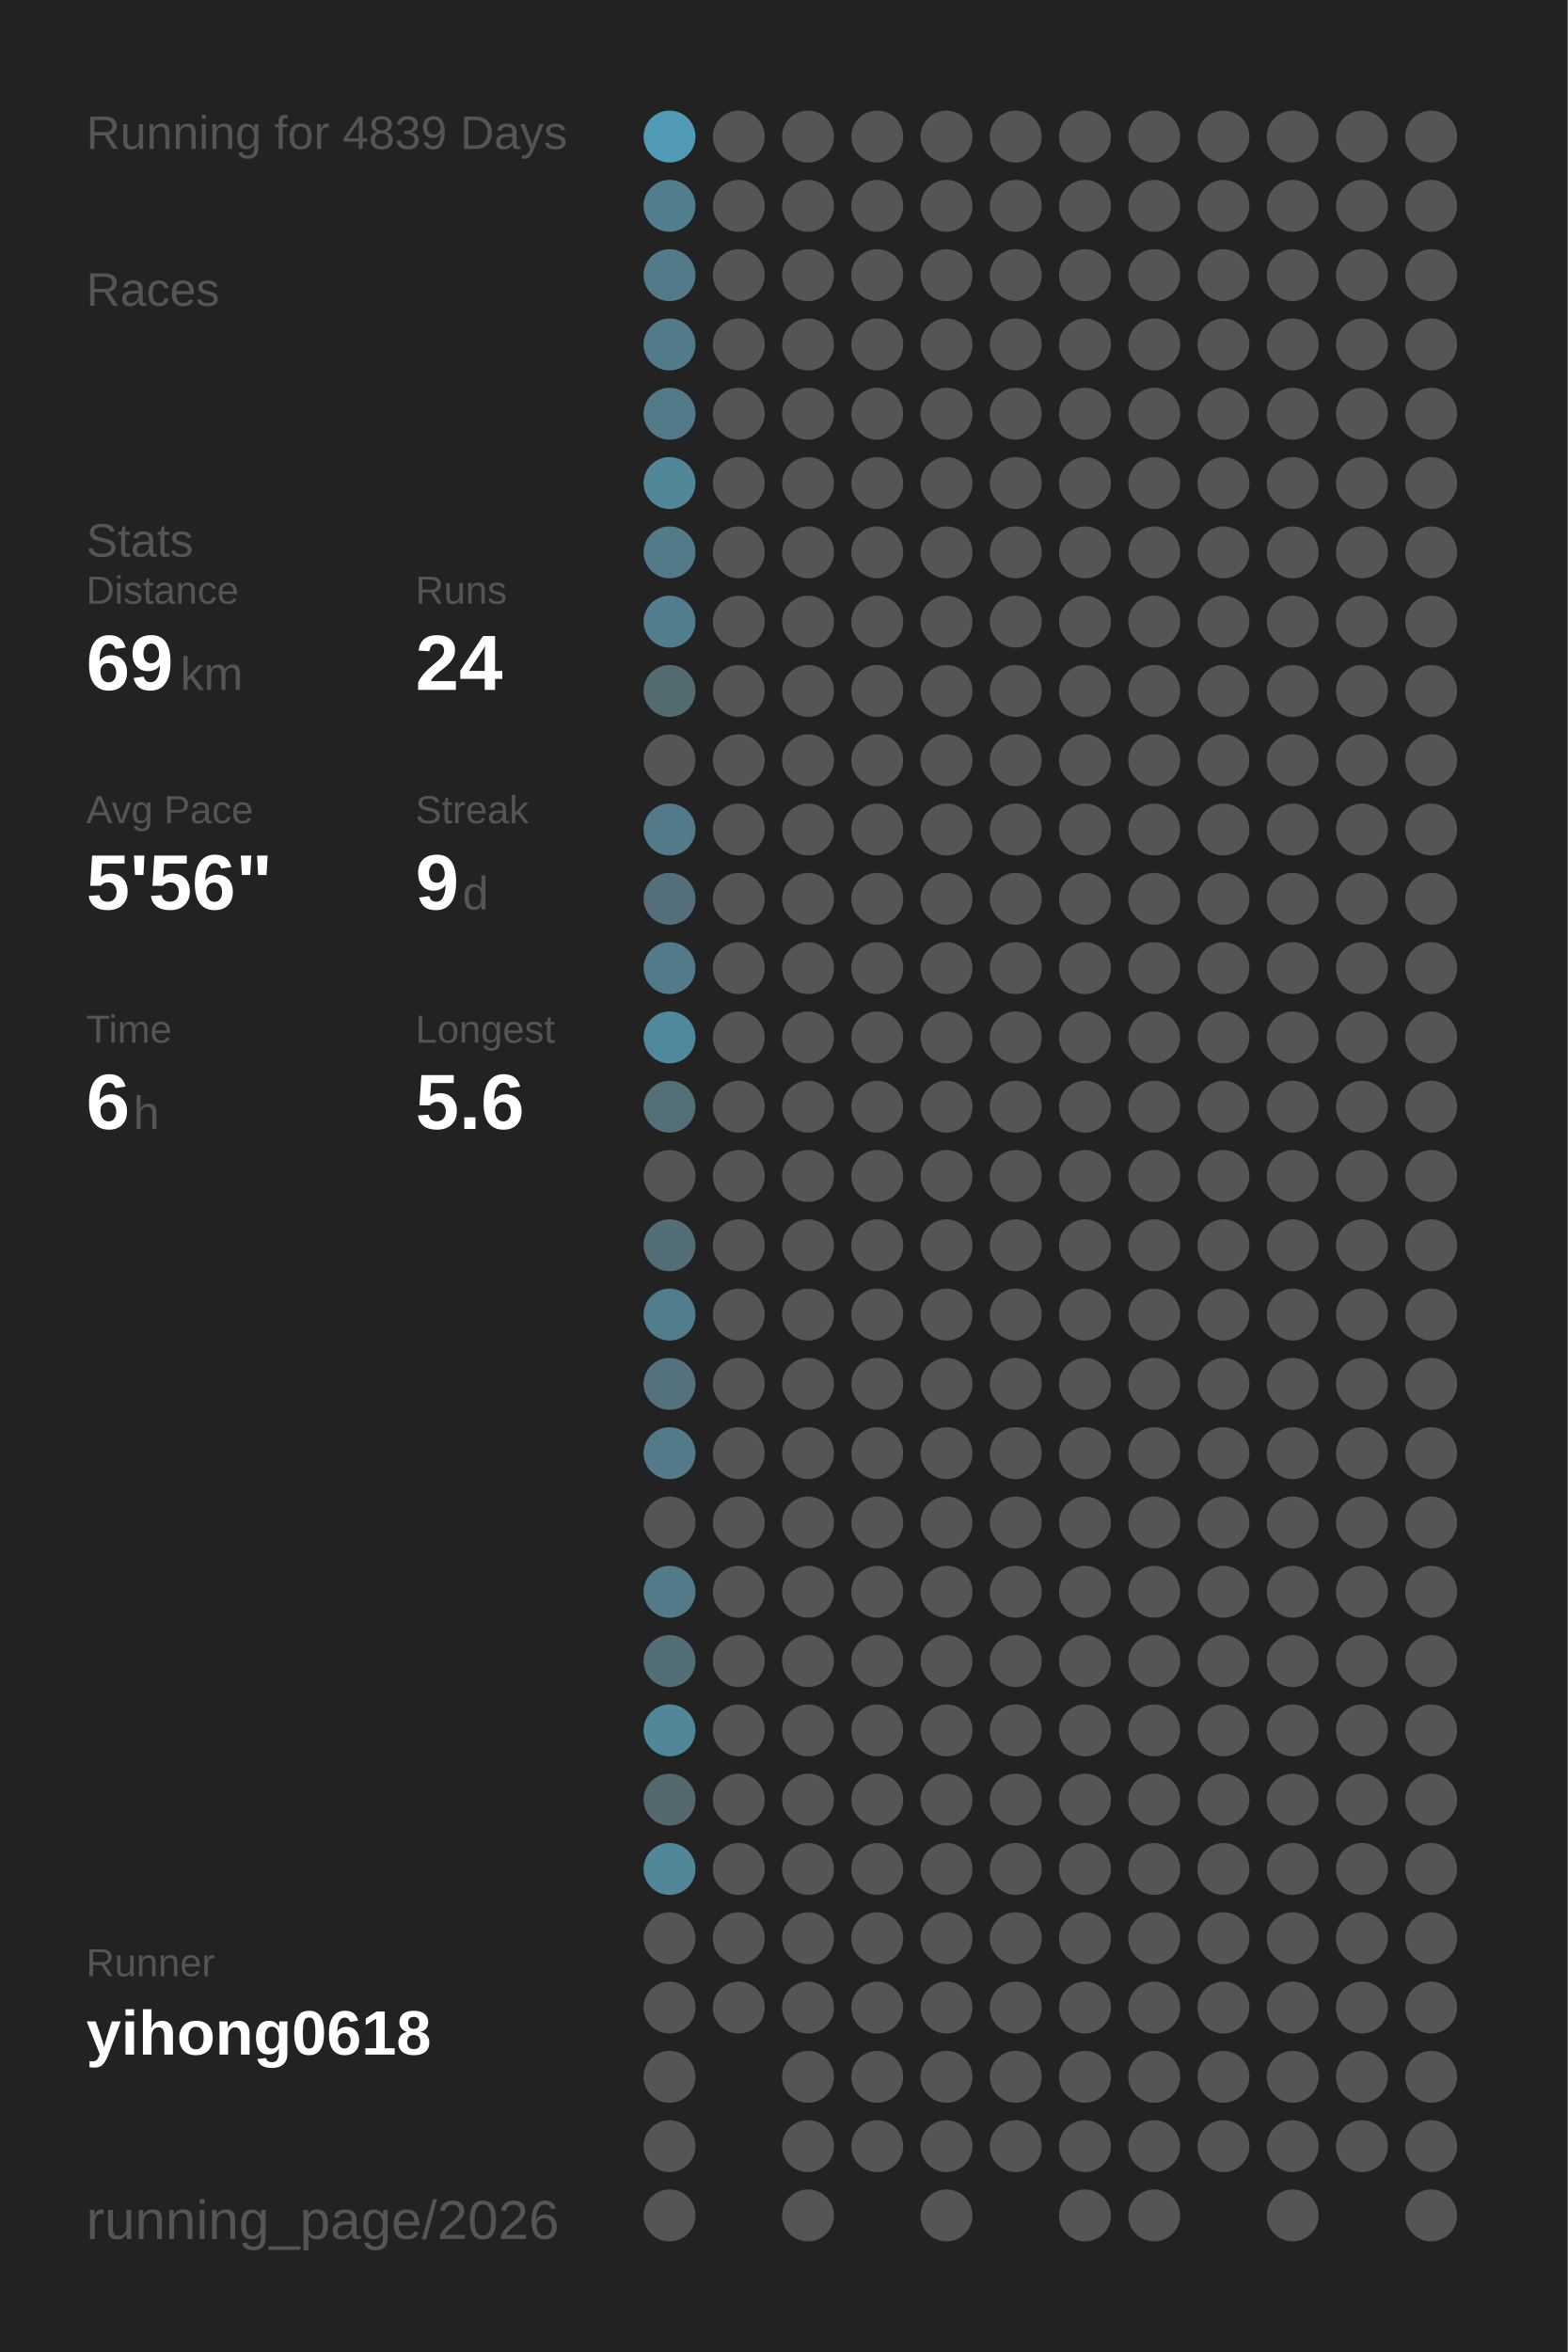
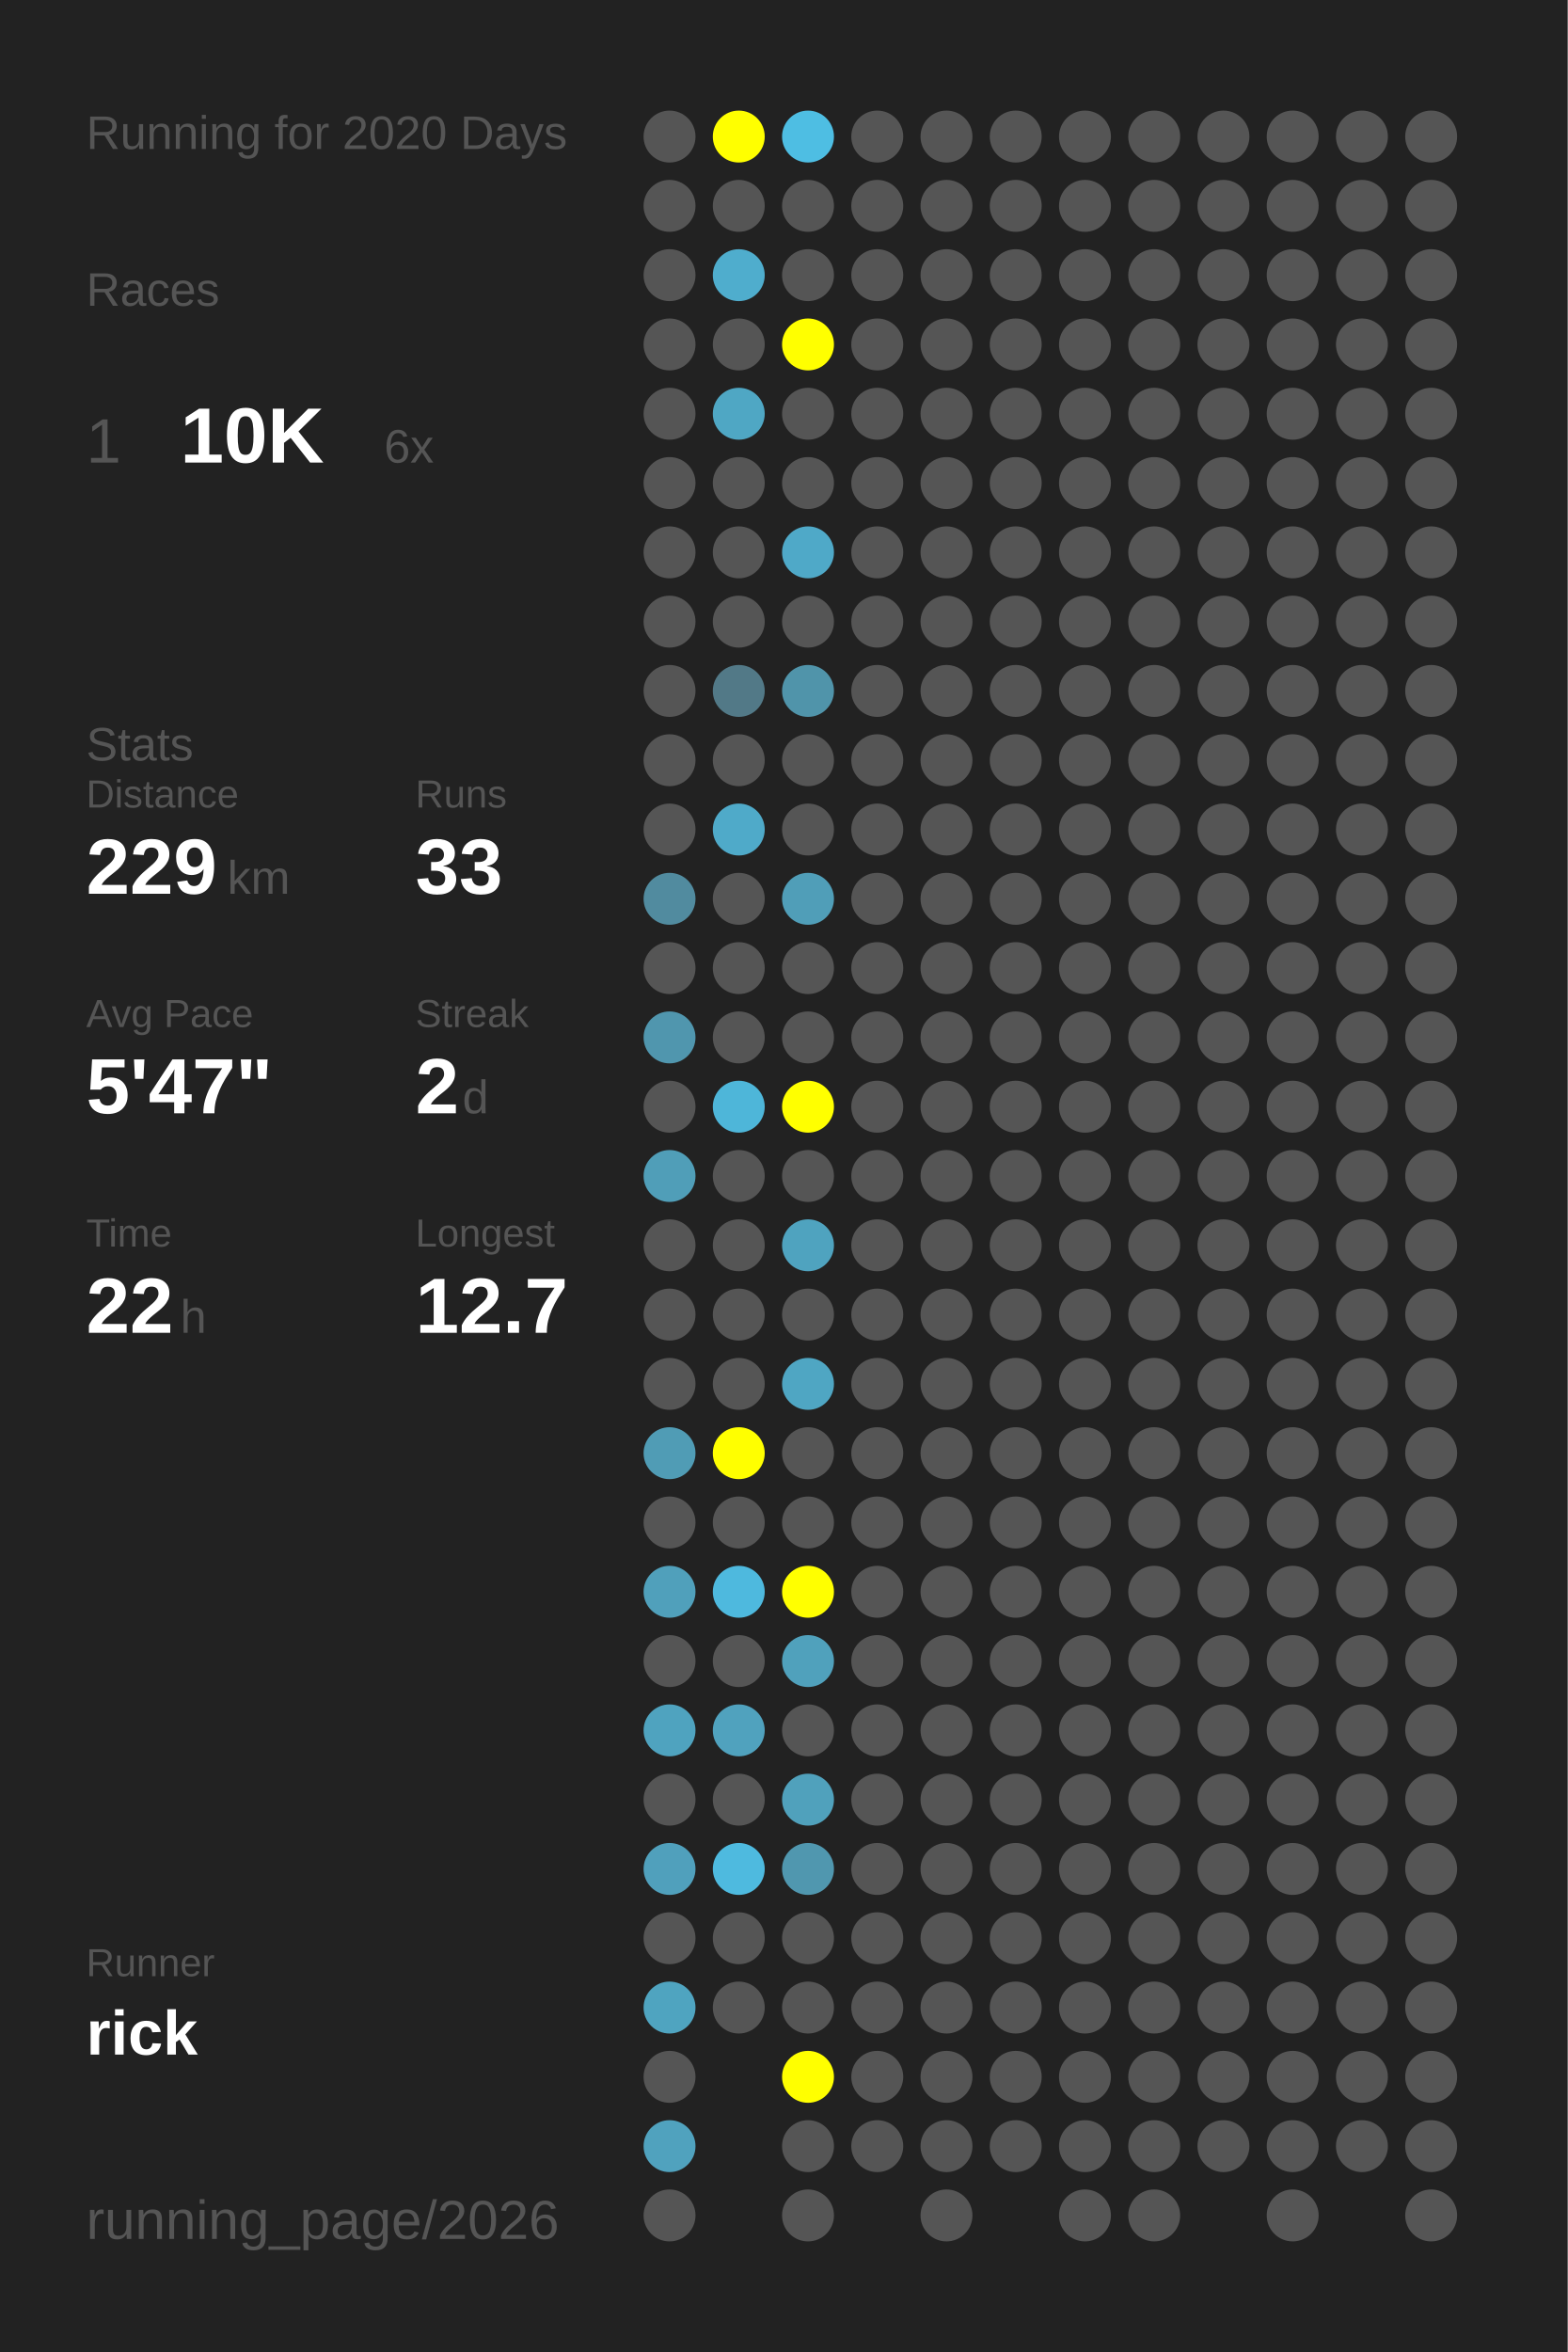
<svg xmlns="http://www.w3.org/2000/svg" baseProfile="full" height="300mm" version="1.1" viewBox="0,0,200,300" width="200mm">
  <defs />
  <rect fill="#222222" height="300" width="200" x="0" y="0" />
-   <text fill="#555555" style="font-size:6px; font-family:Arial;" x="11" y="19">Running for 4839 Days</text>
+   <text fill="#555555" style="font-size:6px; font-family:Arial;" x="11" y="19">Running for 2020 Days</text>
  <text fill="#555555" style="font-size:6px; font-family:Arial;" x="11" y="39">Races</text>
-   <text fill="#555555" style="font-size:6px; font-family:Arial;" x="11" y="71">Stats</text>
-   <text fill="#555555" style="font-size:5px; font-family:Arial;" x="11" y="77">Distance</text>
-   <text fill="#FFFFFF" style="font-size:10px; font-family:Arial; font-weight:bold;" x="11" y="88">69</text>
-   <text fill="#555555" style="font-size:6px; font-family:Arial;" x="23" y="88">km</text>
-   <text fill="#555555" style="font-size:5px; font-family:Arial;" x="53" y="77">Runs</text>
-   <text fill="#FFFFFF" style="font-size:10px; font-family:Arial; font-weight:bold;" x="53" y="88">24</text>
-   <text fill="#555555" style="font-size:5px; font-family:Arial;" x="11" y="105">Avg Pace</text>
-   <text fill="#FFFFFF" style="font-size:10px; font-family:Arial; font-weight:bold;" x="11" y="116">5'56"</text>
-   <text fill="#555555" style="font-size:5px; font-family:Arial;" x="53" y="105">Streak</text>
-   <text fill="#FFFFFF" style="font-size:10px; font-family:Arial; font-weight:bold;" x="53" y="116">9</text>
-   <text fill="#555555" style="font-size:6px; font-family:Arial;" x="59" y="116">d</text>
-   <text fill="#555555" style="font-size:5px; font-family:Arial;" x="11" y="133">Time</text>
-   <text fill="#FFFFFF" style="font-size:10px; font-family:Arial; font-weight:bold;" x="11" y="144">6</text>
-   <text fill="#555555" style="font-size:6px; font-family:Arial;" x="17" y="144">h</text>
-   <text fill="#555555" style="font-size:5px; font-family:Arial;" x="53" y="133">Longest</text>
-   <text fill="#FFFFFF" style="font-size:10px; font-family:Arial; font-weight:bold;" x="53" y="144">5.6</text>
+   <text fill="#555555" style="font-size:8px; font-family:Arial;" x="11" y="59">1</text>
+   <text fill="#FFFFFF" style="font-size:10px; font-family:Arial; font-weight:bold;" x="23" y="59">10K</text>
+   <text fill="#555555" style="font-size:6px; font-family:Arial;" x="49" y="59">6x</text>
+   <text fill="#555555" style="font-size:6px; font-family:Arial;" x="11" y="97">Stats</text>
+   <text fill="#555555" style="font-size:5px; font-family:Arial;" x="11" y="103">Distance</text>
+   <text fill="#FFFFFF" style="font-size:10px; font-family:Arial; font-weight:bold;" x="11" y="114">229</text>
+   <text fill="#555555" style="font-size:6px; font-family:Arial;" x="29" y="114">km</text>
+   <text fill="#555555" style="font-size:5px; font-family:Arial;" x="53" y="103">Runs</text>
+   <text fill="#FFFFFF" style="font-size:10px; font-family:Arial; font-weight:bold;" x="53" y="114">33</text>
+   <text fill="#555555" style="font-size:5px; font-family:Arial;" x="11" y="131">Avg Pace</text>
+   <text fill="#FFFFFF" style="font-size:10px; font-family:Arial; font-weight:bold;" x="11" y="142">5'47"</text>
+   <text fill="#555555" style="font-size:5px; font-family:Arial;" x="53" y="131">Streak</text>
+   <text fill="#FFFFFF" style="font-size:10px; font-family:Arial; font-weight:bold;" x="53" y="142">2</text>
+   <text fill="#555555" style="font-size:6px; font-family:Arial;" x="59" y="142">d</text>
+   <text fill="#555555" style="font-size:5px; font-family:Arial;" x="11" y="159">Time</text>
+   <text fill="#FFFFFF" style="font-size:10px; font-family:Arial; font-weight:bold;" x="11" y="170">22</text>
+   <text fill="#555555" style="font-size:6px; font-family:Arial;" x="23" y="170">h</text>
+   <text fill="#555555" style="font-size:5px; font-family:Arial;" x="53" y="159">Longest</text>
+   <text fill="#FFFFFF" style="font-size:10px; font-family:Arial; font-weight:bold;" x="53" y="170">12.7</text>
  <text fill="#555555" style="font-size:5px; font-family:Arial;" x="11" y="252.065">Runner</text>
-   <text fill="#FFFFFF" style="font-size:8px; font-family:Arial; font-weight:bold;" x="11" y="262.065">yihong0618</text>
+   <text fill="#FFFFFF" style="font-size:8px; font-family:Arial; font-weight:bold;" x="11" y="262.065">rick</text>
  <text fill="#555555" style="font-size:7px; font-family:Arial;" x="11" y="285.581">running_page/2026</text>
-   <circle cx="85.417" cy="17.419" fill="#509ab3" r="3.312" />
-   <circle cx="85.417" cy="26.258" fill="#527f8e" r="3.312" />
-   <circle cx="85.417" cy="35.097" fill="#527a88" r="3.312" />
-   <circle cx="85.417" cy="43.935" fill="#527a88" r="3.312" />
-   <circle cx="85.417" cy="52.774" fill="#527a88" r="3.312" />
-   <circle cx="85.417" cy="61.613" fill="#518799" r="3.312" />
-   <circle cx="85.417" cy="70.452" fill="#527a88" r="3.312" />
-   <circle cx="85.417" cy="79.29" fill="#527d8c" r="3.312" />
-   <circle cx="85.417" cy="88.129" fill="#536a71" r="3.312" />
+   <circle cx="85.417" cy="17.419" fill="#555555" r="3.312" />
+   <circle cx="85.417" cy="26.258" fill="#555555" r="3.312" />
+   <circle cx="85.417" cy="35.097" fill="#555555" r="3.312" />
+   <circle cx="85.417" cy="43.935" fill="#555555" r="3.312" />
+   <circle cx="85.417" cy="52.774" fill="#555555" r="3.312" />
+   <circle cx="85.417" cy="61.613" fill="#555555" r="3.312" />
+   <circle cx="85.417" cy="70.452" fill="#555555" r="3.312" />
+   <circle cx="85.417" cy="79.29" fill="#555555" r="3.312" />
+   <circle cx="85.417" cy="88.129" fill="#555555" r="3.312" />
  <circle cx="85.417" cy="96.968" fill="#555555" r="3.312" />
-   <circle cx="85.417" cy="105.806" fill="#527a88" r="3.312" />
-   <circle cx="85.417" cy="114.645" fill="#536f79" r="3.312" />
-   <circle cx="85.417" cy="123.484" fill="#527a88" r="3.312" />
-   <circle cx="85.417" cy="132.323" fill="#51899c" r="3.312" />
-   <circle cx="85.417" cy="141.161" fill="#536f78" r="3.312" />
-   <circle cx="85.417" cy="150" fill="#555555" r="3.312" />
-   <circle cx="85.417" cy="158.839" fill="#536e77" r="3.312" />
-   <circle cx="85.417" cy="167.677" fill="#527d8c" r="3.312" />
-   <circle cx="85.417" cy="176.516" fill="#53727d" r="3.312" />
-   <circle cx="85.417" cy="185.355" fill="#527a88" r="3.312" />
+   <circle cx="85.417" cy="105.806" fill="#555555" r="3.312" />
+   <circle cx="85.417" cy="114.645" fill="#518b9f" r="3.312" />
+   <circle cx="85.417" cy="123.484" fill="#555555" r="3.312" />
+   <circle cx="85.417" cy="132.323" fill="#5096ae" r="3.312" />
+   <circle cx="85.417" cy="141.161" fill="#555555" r="3.312" />
+   <circle cx="85.417" cy="150" fill="#509eb8" r="3.312" />
+   <circle cx="85.417" cy="158.839" fill="#555555" r="3.312" />
+   <circle cx="85.417" cy="167.677" fill="#555555" r="3.312" />
+   <circle cx="85.417" cy="176.516" fill="#555555" r="3.312" />
+   <circle cx="85.417" cy="185.355" fill="#509cb5" r="3.312" />
  <circle cx="85.417" cy="194.194" fill="#555555" r="3.312" />
-   <circle cx="85.417" cy="203.032" fill="#527a88" r="3.312" />
-   <circle cx="85.417" cy="211.871" fill="#536e77" r="3.312" />
-   <circle cx="85.417" cy="220.71" fill="#518799" r="3.312" />
-   <circle cx="85.417" cy="229.548" fill="#53686f" r="3.312" />
-   <circle cx="85.417" cy="238.387" fill="#518799" r="3.312" />
+   <circle cx="85.417" cy="203.032" fill="#50a0bb" r="3.312" />
+   <circle cx="85.417" cy="211.871" fill="#555555" r="3.312" />
+   <circle cx="85.417" cy="220.71" fill="#4fa3bf" r="3.312" />
+   <circle cx="85.417" cy="229.548" fill="#555555" r="3.312" />
+   <circle cx="85.417" cy="238.387" fill="#50a0bc" r="3.312" />
  <circle cx="85.417" cy="247.226" fill="#555555" r="3.312" />
-   <circle cx="85.417" cy="256.065" fill="#555555" r="3.312" />
+   <circle cx="85.417" cy="256.065" fill="#4fa4c0" r="3.312" />
  <circle cx="85.417" cy="264.903" fill="#555555" r="3.312" />
-   <circle cx="85.417" cy="273.742" fill="#555555" r="3.312" />
+   <circle cx="85.417" cy="273.742" fill="#50a2be" r="3.312" />
  <circle cx="85.417" cy="282.581" fill="#555555" r="3.312" />
-   <circle cx="94.25" cy="17.419" fill="#555555" r="3.312" />
+   <circle cx="94.25" cy="17.419" fill="#FFFF00" r="3.312" />
  <circle cx="94.25" cy="26.258" fill="#555555" r="3.312" />
-   <circle cx="94.25" cy="35.097" fill="#555555" r="3.312" />
+   <circle cx="94.25" cy="35.097" fill="#4fadcd" r="3.312" />
  <circle cx="94.25" cy="43.935" fill="#555555" r="3.312" />
-   <circle cx="94.25" cy="52.774" fill="#555555" r="3.312" />
+   <circle cx="94.25" cy="52.774" fill="#4fa7c4" r="3.312" />
  <circle cx="94.25" cy="61.613" fill="#555555" r="3.312" />
  <circle cx="94.25" cy="70.452" fill="#555555" r="3.312" />
  <circle cx="94.25" cy="79.29" fill="#555555" r="3.312" />
-   <circle cx="94.25" cy="88.129" fill="#555555" r="3.312" />
+   <circle cx="94.25" cy="88.129" fill="#527987" r="3.312" />
  <circle cx="94.25" cy="96.968" fill="#555555" r="3.312" />
-   <circle cx="94.25" cy="105.806" fill="#555555" r="3.312" />
+   <circle cx="94.25" cy="105.806" fill="#4faac9" r="3.312" />
  <circle cx="94.25" cy="114.645" fill="#555555" r="3.312" />
  <circle cx="94.25" cy="123.484" fill="#555555" r="3.312" />
  <circle cx="94.25" cy="132.323" fill="#555555" r="3.312" />
-   <circle cx="94.25" cy="141.161" fill="#555555" r="3.312" />
+   <circle cx="94.25" cy="141.161" fill="#4eb6d9" r="3.312" />
  <circle cx="94.25" cy="150" fill="#555555" r="3.312" />
  <circle cx="94.25" cy="158.839" fill="#555555" r="3.312" />
  <circle cx="94.25" cy="167.677" fill="#555555" r="3.312" />
  <circle cx="94.25" cy="176.516" fill="#555555" r="3.312" />
-   <circle cx="94.25" cy="185.355" fill="#555555" r="3.312" />
+   <circle cx="94.25" cy="185.355" fill="#FFFF00" r="3.312" />
  <circle cx="94.25" cy="194.194" fill="#555555" r="3.312" />
-   <circle cx="94.25" cy="203.032" fill="#555555" r="3.312" />
+   <circle cx="94.25" cy="203.032" fill="#4eb9de" r="3.312" />
  <circle cx="94.25" cy="211.871" fill="#555555" r="3.312" />
-   <circle cx="94.25" cy="220.71" fill="#555555" r="3.312" />
+   <circle cx="94.25" cy="220.71" fill="#50a2be" r="3.312" />
  <circle cx="94.25" cy="229.548" fill="#555555" r="3.312" />
-   <circle cx="94.25" cy="238.387" fill="#555555" r="3.312" />
+   <circle cx="94.25" cy="238.387" fill="#4ebadf" r="3.312" />
  <circle cx="94.25" cy="247.226" fill="#555555" r="3.312" />
  <circle cx="94.25" cy="256.065" fill="#555555" r="3.312" />
-   <circle cx="103.083" cy="17.419" fill="#555555" r="3.312" />
+   <circle cx="103.083" cy="17.419" fill="#4ebee3" r="3.312" />
  <circle cx="103.083" cy="26.258" fill="#555555" r="3.312" />
  <circle cx="103.083" cy="35.097" fill="#555555" r="3.312" />
-   <circle cx="103.083" cy="43.935" fill="#555555" r="3.312" />
+   <circle cx="103.083" cy="43.935" fill="#FFFF00" r="3.312" />
  <circle cx="103.083" cy="52.774" fill="#555555" r="3.312" />
  <circle cx="103.083" cy="61.613" fill="#555555" r="3.312" />
-   <circle cx="103.083" cy="70.452" fill="#555555" r="3.312" />
+   <circle cx="103.083" cy="70.452" fill="#4fa9c8" r="3.312" />
  <circle cx="103.083" cy="79.29" fill="#555555" r="3.312" />
-   <circle cx="103.083" cy="88.129" fill="#555555" r="3.312" />
+   <circle cx="103.083" cy="88.129" fill="#5094aa" r="3.312" />
  <circle cx="103.083" cy="96.968" fill="#555555" r="3.312" />
  <circle cx="103.083" cy="105.806" fill="#555555" r="3.312" />
-   <circle cx="103.083" cy="114.645" fill="#555555" r="3.312" />
+   <circle cx="103.083" cy="114.645" fill="#509eb8" r="3.312" />
  <circle cx="103.083" cy="123.484" fill="#555555" r="3.312" />
  <circle cx="103.083" cy="132.323" fill="#555555" r="3.312" />
-   <circle cx="103.083" cy="141.161" fill="#555555" r="3.312" />
+   <circle cx="103.083" cy="141.161" fill="#FFFF00" r="3.312" />
  <circle cx="103.083" cy="150" fill="#555555" r="3.312" />
-   <circle cx="103.083" cy="158.839" fill="#555555" r="3.312" />
+   <circle cx="103.083" cy="158.839" fill="#4fa3bf" r="3.312" />
  <circle cx="103.083" cy="167.677" fill="#555555" r="3.312" />
-   <circle cx="103.083" cy="176.516" fill="#555555" r="3.312" />
+   <circle cx="103.083" cy="176.516" fill="#4fa6c3" r="3.312" />
  <circle cx="103.083" cy="185.355" fill="#555555" r="3.312" />
  <circle cx="103.083" cy="194.194" fill="#555555" r="3.312" />
-   <circle cx="103.083" cy="203.032" fill="#555555" r="3.312" />
-   <circle cx="103.083" cy="211.871" fill="#555555" r="3.312" />
+   <circle cx="103.083" cy="203.032" fill="#FFFF00" r="3.312" />
+   <circle cx="103.083" cy="211.871" fill="#50a1bc" r="3.312" />
  <circle cx="103.083" cy="220.71" fill="#555555" r="3.312" />
-   <circle cx="103.083" cy="229.548" fill="#555555" r="3.312" />
-   <circle cx="103.083" cy="238.387" fill="#555555" r="3.312" />
+   <circle cx="103.083" cy="229.548" fill="#50a1bc" r="3.312" />
+   <circle cx="103.083" cy="238.387" fill="#5097af" r="3.312" />
  <circle cx="103.083" cy="247.226" fill="#555555" r="3.312" />
  <circle cx="103.083" cy="256.065" fill="#555555" r="3.312" />
-   <circle cx="103.083" cy="264.903" fill="#555555" r="3.312" />
+   <circle cx="103.083" cy="264.903" fill="#FFFF00" r="3.312" />
  <circle cx="103.083" cy="273.742" fill="#555555" r="3.312" />
  <circle cx="103.083" cy="282.581" fill="#555555" r="3.312" />
  <circle cx="111.917" cy="17.419" fill="#555555" r="3.312" />
  <circle cx="111.917" cy="26.258" fill="#555555" r="3.312" />
  <circle cx="111.917" cy="35.097" fill="#555555" r="3.312" />
  <circle cx="111.917" cy="43.935" fill="#555555" r="3.312" />
  <circle cx="111.917" cy="52.774" fill="#555555" r="3.312" />
  <circle cx="111.917" cy="61.613" fill="#555555" r="3.312" />
  <circle cx="111.917" cy="70.452" fill="#555555" r="3.312" />
  <circle cx="111.917" cy="79.29" fill="#555555" r="3.312" />
  <circle cx="111.917" cy="88.129" fill="#555555" r="3.312" />
  <circle cx="111.917" cy="96.968" fill="#555555" r="3.312" />
  <circle cx="111.917" cy="105.806" fill="#555555" r="3.312" />
  <circle cx="111.917" cy="114.645" fill="#555555" r="3.312" />
  <circle cx="111.917" cy="123.484" fill="#555555" r="3.312" />
  <circle cx="111.917" cy="132.323" fill="#555555" r="3.312" />
  <circle cx="111.917" cy="141.161" fill="#555555" r="3.312" />
  <circle cx="111.917" cy="150" fill="#555555" r="3.312" />
  <circle cx="111.917" cy="158.839" fill="#555555" r="3.312" />
  <circle cx="111.917" cy="167.677" fill="#555555" r="3.312" />
  <circle cx="111.917" cy="176.516" fill="#555555" r="3.312" />
  <circle cx="111.917" cy="185.355" fill="#555555" r="3.312" />
  <circle cx="111.917" cy="194.194" fill="#555555" r="3.312" />
  <circle cx="111.917" cy="203.032" fill="#555555" r="3.312" />
  <circle cx="111.917" cy="211.871" fill="#555555" r="3.312" />
  <circle cx="111.917" cy="220.71" fill="#555555" r="3.312" />
  <circle cx="111.917" cy="229.548" fill="#555555" r="3.312" />
  <circle cx="111.917" cy="238.387" fill="#555555" r="3.312" />
  <circle cx="111.917" cy="247.226" fill="#555555" r="3.312" />
  <circle cx="111.917" cy="256.065" fill="#555555" r="3.312" />
  <circle cx="111.917" cy="264.903" fill="#555555" r="3.312" />
  <circle cx="111.917" cy="273.742" fill="#555555" r="3.312" />
  <circle cx="120.75" cy="17.419" fill="#555555" r="3.312" />
  <circle cx="120.75" cy="26.258" fill="#555555" r="3.312" />
  <circle cx="120.75" cy="35.097" fill="#555555" r="3.312" />
  <circle cx="120.75" cy="43.935" fill="#555555" r="3.312" />
  <circle cx="120.75" cy="52.774" fill="#555555" r="3.312" />
  <circle cx="120.75" cy="61.613" fill="#555555" r="3.312" />
  <circle cx="120.75" cy="70.452" fill="#555555" r="3.312" />
  <circle cx="120.75" cy="79.29" fill="#555555" r="3.312" />
  <circle cx="120.75" cy="88.129" fill="#555555" r="3.312" />
  <circle cx="120.75" cy="96.968" fill="#555555" r="3.312" />
  <circle cx="120.75" cy="105.806" fill="#555555" r="3.312" />
  <circle cx="120.75" cy="114.645" fill="#555555" r="3.312" />
  <circle cx="120.75" cy="123.484" fill="#555555" r="3.312" />
  <circle cx="120.75" cy="132.323" fill="#555555" r="3.312" />
  <circle cx="120.75" cy="141.161" fill="#555555" r="3.312" />
  <circle cx="120.75" cy="150" fill="#555555" r="3.312" />
  <circle cx="120.75" cy="158.839" fill="#555555" r="3.312" />
  <circle cx="120.75" cy="167.677" fill="#555555" r="3.312" />
  <circle cx="120.75" cy="176.516" fill="#555555" r="3.312" />
  <circle cx="120.75" cy="185.355" fill="#555555" r="3.312" />
  <circle cx="120.75" cy="194.194" fill="#555555" r="3.312" />
  <circle cx="120.75" cy="203.032" fill="#555555" r="3.312" />
  <circle cx="120.75" cy="211.871" fill="#555555" r="3.312" />
  <circle cx="120.75" cy="220.71" fill="#555555" r="3.312" />
  <circle cx="120.75" cy="229.548" fill="#555555" r="3.312" />
  <circle cx="120.75" cy="238.387" fill="#555555" r="3.312" />
  <circle cx="120.75" cy="247.226" fill="#555555" r="3.312" />
  <circle cx="120.75" cy="256.065" fill="#555555" r="3.312" />
  <circle cx="120.75" cy="264.903" fill="#555555" r="3.312" />
  <circle cx="120.75" cy="273.742" fill="#555555" r="3.312" />
  <circle cx="120.75" cy="282.581" fill="#555555" r="3.312" />
  <circle cx="129.583" cy="17.419" fill="#555555" r="3.312" />
  <circle cx="129.583" cy="26.258" fill="#555555" r="3.312" />
  <circle cx="129.583" cy="35.097" fill="#555555" r="3.312" />
  <circle cx="129.583" cy="43.935" fill="#555555" r="3.312" />
  <circle cx="129.583" cy="52.774" fill="#555555" r="3.312" />
  <circle cx="129.583" cy="61.613" fill="#555555" r="3.312" />
  <circle cx="129.583" cy="70.452" fill="#555555" r="3.312" />
  <circle cx="129.583" cy="79.29" fill="#555555" r="3.312" />
  <circle cx="129.583" cy="88.129" fill="#555555" r="3.312" />
  <circle cx="129.583" cy="96.968" fill="#555555" r="3.312" />
  <circle cx="129.583" cy="105.806" fill="#555555" r="3.312" />
  <circle cx="129.583" cy="114.645" fill="#555555" r="3.312" />
  <circle cx="129.583" cy="123.484" fill="#555555" r="3.312" />
  <circle cx="129.583" cy="132.323" fill="#555555" r="3.312" />
  <circle cx="129.583" cy="141.161" fill="#555555" r="3.312" />
  <circle cx="129.583" cy="150" fill="#555555" r="3.312" />
  <circle cx="129.583" cy="158.839" fill="#555555" r="3.312" />
  <circle cx="129.583" cy="167.677" fill="#555555" r="3.312" />
  <circle cx="129.583" cy="176.516" fill="#555555" r="3.312" />
  <circle cx="129.583" cy="185.355" fill="#555555" r="3.312" />
  <circle cx="129.583" cy="194.194" fill="#555555" r="3.312" />
  <circle cx="129.583" cy="203.032" fill="#555555" r="3.312" />
  <circle cx="129.583" cy="211.871" fill="#555555" r="3.312" />
  <circle cx="129.583" cy="220.71" fill="#555555" r="3.312" />
  <circle cx="129.583" cy="229.548" fill="#555555" r="3.312" />
  <circle cx="129.583" cy="238.387" fill="#555555" r="3.312" />
  <circle cx="129.583" cy="247.226" fill="#555555" r="3.312" />
  <circle cx="129.583" cy="256.065" fill="#555555" r="3.312" />
  <circle cx="129.583" cy="264.903" fill="#555555" r="3.312" />
  <circle cx="129.583" cy="273.742" fill="#555555" r="3.312" />
  <circle cx="138.417" cy="17.419" fill="#555555" r="3.312" />
  <circle cx="138.417" cy="26.258" fill="#555555" r="3.312" />
  <circle cx="138.417" cy="35.097" fill="#555555" r="3.312" />
  <circle cx="138.417" cy="43.935" fill="#555555" r="3.312" />
  <circle cx="138.417" cy="52.774" fill="#555555" r="3.312" />
  <circle cx="138.417" cy="61.613" fill="#555555" r="3.312" />
  <circle cx="138.417" cy="70.452" fill="#555555" r="3.312" />
  <circle cx="138.417" cy="79.29" fill="#555555" r="3.312" />
  <circle cx="138.417" cy="88.129" fill="#555555" r="3.312" />
  <circle cx="138.417" cy="96.968" fill="#555555" r="3.312" />
  <circle cx="138.417" cy="105.806" fill="#555555" r="3.312" />
  <circle cx="138.417" cy="114.645" fill="#555555" r="3.312" />
  <circle cx="138.417" cy="123.484" fill="#555555" r="3.312" />
  <circle cx="138.417" cy="132.323" fill="#555555" r="3.312" />
  <circle cx="138.417" cy="141.161" fill="#555555" r="3.312" />
  <circle cx="138.417" cy="150" fill="#555555" r="3.312" />
  <circle cx="138.417" cy="158.839" fill="#555555" r="3.312" />
  <circle cx="138.417" cy="167.677" fill="#555555" r="3.312" />
  <circle cx="138.417" cy="176.516" fill="#555555" r="3.312" />
  <circle cx="138.417" cy="185.355" fill="#555555" r="3.312" />
  <circle cx="138.417" cy="194.194" fill="#555555" r="3.312" />
  <circle cx="138.417" cy="203.032" fill="#555555" r="3.312" />
  <circle cx="138.417" cy="211.871" fill="#555555" r="3.312" />
  <circle cx="138.417" cy="220.71" fill="#555555" r="3.312" />
  <circle cx="138.417" cy="229.548" fill="#555555" r="3.312" />
  <circle cx="138.417" cy="238.387" fill="#555555" r="3.312" />
  <circle cx="138.417" cy="247.226" fill="#555555" r="3.312" />
  <circle cx="138.417" cy="256.065" fill="#555555" r="3.312" />
  <circle cx="138.417" cy="264.903" fill="#555555" r="3.312" />
  <circle cx="138.417" cy="273.742" fill="#555555" r="3.312" />
  <circle cx="138.417" cy="282.581" fill="#555555" r="3.312" />
  <circle cx="147.25" cy="17.419" fill="#555555" r="3.312" />
  <circle cx="147.25" cy="26.258" fill="#555555" r="3.312" />
  <circle cx="147.25" cy="35.097" fill="#555555" r="3.312" />
  <circle cx="147.25" cy="43.935" fill="#555555" r="3.312" />
  <circle cx="147.25" cy="52.774" fill="#555555" r="3.312" />
  <circle cx="147.25" cy="61.613" fill="#555555" r="3.312" />
  <circle cx="147.25" cy="70.452" fill="#555555" r="3.312" />
  <circle cx="147.25" cy="79.29" fill="#555555" r="3.312" />
  <circle cx="147.25" cy="88.129" fill="#555555" r="3.312" />
  <circle cx="147.25" cy="96.968" fill="#555555" r="3.312" />
  <circle cx="147.25" cy="105.806" fill="#555555" r="3.312" />
  <circle cx="147.25" cy="114.645" fill="#555555" r="3.312" />
  <circle cx="147.25" cy="123.484" fill="#555555" r="3.312" />
  <circle cx="147.25" cy="132.323" fill="#555555" r="3.312" />
  <circle cx="147.25" cy="141.161" fill="#555555" r="3.312" />
  <circle cx="147.25" cy="150" fill="#555555" r="3.312" />
  <circle cx="147.25" cy="158.839" fill="#555555" r="3.312" />
  <circle cx="147.25" cy="167.677" fill="#555555" r="3.312" />
  <circle cx="147.25" cy="176.516" fill="#555555" r="3.312" />
  <circle cx="147.25" cy="185.355" fill="#555555" r="3.312" />
  <circle cx="147.25" cy="194.194" fill="#555555" r="3.312" />
  <circle cx="147.25" cy="203.032" fill="#555555" r="3.312" />
  <circle cx="147.25" cy="211.871" fill="#555555" r="3.312" />
  <circle cx="147.25" cy="220.71" fill="#555555" r="3.312" />
  <circle cx="147.25" cy="229.548" fill="#555555" r="3.312" />
  <circle cx="147.25" cy="238.387" fill="#555555" r="3.312" />
  <circle cx="147.25" cy="247.226" fill="#555555" r="3.312" />
  <circle cx="147.25" cy="256.065" fill="#555555" r="3.312" />
  <circle cx="147.25" cy="264.903" fill="#555555" r="3.312" />
  <circle cx="147.25" cy="273.742" fill="#555555" r="3.312" />
  <circle cx="147.25" cy="282.581" fill="#555555" r="3.312" />
  <circle cx="156.083" cy="17.419" fill="#555555" r="3.312" />
  <circle cx="156.083" cy="26.258" fill="#555555" r="3.312" />
  <circle cx="156.083" cy="35.097" fill="#555555" r="3.312" />
  <circle cx="156.083" cy="43.935" fill="#555555" r="3.312" />
  <circle cx="156.083" cy="52.774" fill="#555555" r="3.312" />
  <circle cx="156.083" cy="61.613" fill="#555555" r="3.312" />
  <circle cx="156.083" cy="70.452" fill="#555555" r="3.312" />
  <circle cx="156.083" cy="79.29" fill="#555555" r="3.312" />
  <circle cx="156.083" cy="88.129" fill="#555555" r="3.312" />
  <circle cx="156.083" cy="96.968" fill="#555555" r="3.312" />
  <circle cx="156.083" cy="105.806" fill="#555555" r="3.312" />
  <circle cx="156.083" cy="114.645" fill="#555555" r="3.312" />
  <circle cx="156.083" cy="123.484" fill="#555555" r="3.312" />
  <circle cx="156.083" cy="132.323" fill="#555555" r="3.312" />
  <circle cx="156.083" cy="141.161" fill="#555555" r="3.312" />
  <circle cx="156.083" cy="150" fill="#555555" r="3.312" />
  <circle cx="156.083" cy="158.839" fill="#555555" r="3.312" />
  <circle cx="156.083" cy="167.677" fill="#555555" r="3.312" />
  <circle cx="156.083" cy="176.516" fill="#555555" r="3.312" />
  <circle cx="156.083" cy="185.355" fill="#555555" r="3.312" />
  <circle cx="156.083" cy="194.194" fill="#555555" r="3.312" />
  <circle cx="156.083" cy="203.032" fill="#555555" r="3.312" />
  <circle cx="156.083" cy="211.871" fill="#555555" r="3.312" />
  <circle cx="156.083" cy="220.71" fill="#555555" r="3.312" />
  <circle cx="156.083" cy="229.548" fill="#555555" r="3.312" />
  <circle cx="156.083" cy="238.387" fill="#555555" r="3.312" />
  <circle cx="156.083" cy="247.226" fill="#555555" r="3.312" />
  <circle cx="156.083" cy="256.065" fill="#555555" r="3.312" />
  <circle cx="156.083" cy="264.903" fill="#555555" r="3.312" />
  <circle cx="156.083" cy="273.742" fill="#555555" r="3.312" />
  <circle cx="164.917" cy="17.419" fill="#555555" r="3.312" />
  <circle cx="164.917" cy="26.258" fill="#555555" r="3.312" />
  <circle cx="164.917" cy="35.097" fill="#555555" r="3.312" />
  <circle cx="164.917" cy="43.935" fill="#555555" r="3.312" />
  <circle cx="164.917" cy="52.774" fill="#555555" r="3.312" />
  <circle cx="164.917" cy="61.613" fill="#555555" r="3.312" />
  <circle cx="164.917" cy="70.452" fill="#555555" r="3.312" />
  <circle cx="164.917" cy="79.29" fill="#555555" r="3.312" />
  <circle cx="164.917" cy="88.129" fill="#555555" r="3.312" />
  <circle cx="164.917" cy="96.968" fill="#555555" r="3.312" />
  <circle cx="164.917" cy="105.806" fill="#555555" r="3.312" />
  <circle cx="164.917" cy="114.645" fill="#555555" r="3.312" />
  <circle cx="164.917" cy="123.484" fill="#555555" r="3.312" />
  <circle cx="164.917" cy="132.323" fill="#555555" r="3.312" />
  <circle cx="164.917" cy="141.161" fill="#555555" r="3.312" />
  <circle cx="164.917" cy="150" fill="#555555" r="3.312" />
  <circle cx="164.917" cy="158.839" fill="#555555" r="3.312" />
  <circle cx="164.917" cy="167.677" fill="#555555" r="3.312" />
  <circle cx="164.917" cy="176.516" fill="#555555" r="3.312" />
  <circle cx="164.917" cy="185.355" fill="#555555" r="3.312" />
  <circle cx="164.917" cy="194.194" fill="#555555" r="3.312" />
  <circle cx="164.917" cy="203.032" fill="#555555" r="3.312" />
  <circle cx="164.917" cy="211.871" fill="#555555" r="3.312" />
  <circle cx="164.917" cy="220.71" fill="#555555" r="3.312" />
  <circle cx="164.917" cy="229.548" fill="#555555" r="3.312" />
  <circle cx="164.917" cy="238.387" fill="#555555" r="3.312" />
  <circle cx="164.917" cy="247.226" fill="#555555" r="3.312" />
  <circle cx="164.917" cy="256.065" fill="#555555" r="3.312" />
  <circle cx="164.917" cy="264.903" fill="#555555" r="3.312" />
  <circle cx="164.917" cy="273.742" fill="#555555" r="3.312" />
  <circle cx="164.917" cy="282.581" fill="#555555" r="3.312" />
  <circle cx="173.75" cy="17.419" fill="#555555" r="3.312" />
  <circle cx="173.75" cy="26.258" fill="#555555" r="3.312" />
  <circle cx="173.75" cy="35.097" fill="#555555" r="3.312" />
  <circle cx="173.75" cy="43.935" fill="#555555" r="3.312" />
  <circle cx="173.75" cy="52.774" fill="#555555" r="3.312" />
  <circle cx="173.75" cy="61.613" fill="#555555" r="3.312" />
  <circle cx="173.75" cy="70.452" fill="#555555" r="3.312" />
  <circle cx="173.75" cy="79.29" fill="#555555" r="3.312" />
  <circle cx="173.75" cy="88.129" fill="#555555" r="3.312" />
  <circle cx="173.75" cy="96.968" fill="#555555" r="3.312" />
  <circle cx="173.75" cy="105.806" fill="#555555" r="3.312" />
  <circle cx="173.75" cy="114.645" fill="#555555" r="3.312" />
  <circle cx="173.75" cy="123.484" fill="#555555" r="3.312" />
  <circle cx="173.75" cy="132.323" fill="#555555" r="3.312" />
  <circle cx="173.75" cy="141.161" fill="#555555" r="3.312" />
  <circle cx="173.75" cy="150" fill="#555555" r="3.312" />
  <circle cx="173.75" cy="158.839" fill="#555555" r="3.312" />
  <circle cx="173.75" cy="167.677" fill="#555555" r="3.312" />
  <circle cx="173.75" cy="176.516" fill="#555555" r="3.312" />
  <circle cx="173.75" cy="185.355" fill="#555555" r="3.312" />
  <circle cx="173.75" cy="194.194" fill="#555555" r="3.312" />
  <circle cx="173.75" cy="203.032" fill="#555555" r="3.312" />
  <circle cx="173.75" cy="211.871" fill="#555555" r="3.312" />
  <circle cx="173.75" cy="220.71" fill="#555555" r="3.312" />
  <circle cx="173.75" cy="229.548" fill="#555555" r="3.312" />
  <circle cx="173.75" cy="238.387" fill="#555555" r="3.312" />
  <circle cx="173.75" cy="247.226" fill="#555555" r="3.312" />
  <circle cx="173.75" cy="256.065" fill="#555555" r="3.312" />
  <circle cx="173.75" cy="264.903" fill="#555555" r="3.312" />
  <circle cx="173.75" cy="273.742" fill="#555555" r="3.312" />
  <circle cx="182.583" cy="17.419" fill="#555555" r="3.312" />
  <circle cx="182.583" cy="26.258" fill="#555555" r="3.312" />
  <circle cx="182.583" cy="35.097" fill="#555555" r="3.312" />
  <circle cx="182.583" cy="43.935" fill="#555555" r="3.312" />
  <circle cx="182.583" cy="52.774" fill="#555555" r="3.312" />
  <circle cx="182.583" cy="61.613" fill="#555555" r="3.312" />
  <circle cx="182.583" cy="70.452" fill="#555555" r="3.312" />
  <circle cx="182.583" cy="79.29" fill="#555555" r="3.312" />
  <circle cx="182.583" cy="88.129" fill="#555555" r="3.312" />
  <circle cx="182.583" cy="96.968" fill="#555555" r="3.312" />
  <circle cx="182.583" cy="105.806" fill="#555555" r="3.312" />
  <circle cx="182.583" cy="114.645" fill="#555555" r="3.312" />
  <circle cx="182.583" cy="123.484" fill="#555555" r="3.312" />
  <circle cx="182.583" cy="132.323" fill="#555555" r="3.312" />
  <circle cx="182.583" cy="141.161" fill="#555555" r="3.312" />
  <circle cx="182.583" cy="150" fill="#555555" r="3.312" />
  <circle cx="182.583" cy="158.839" fill="#555555" r="3.312" />
  <circle cx="182.583" cy="167.677" fill="#555555" r="3.312" />
  <circle cx="182.583" cy="176.516" fill="#555555" r="3.312" />
  <circle cx="182.583" cy="185.355" fill="#555555" r="3.312" />
  <circle cx="182.583" cy="194.194" fill="#555555" r="3.312" />
  <circle cx="182.583" cy="203.032" fill="#555555" r="3.312" />
  <circle cx="182.583" cy="211.871" fill="#555555" r="3.312" />
  <circle cx="182.583" cy="220.71" fill="#555555" r="3.312" />
  <circle cx="182.583" cy="229.548" fill="#555555" r="3.312" />
  <circle cx="182.583" cy="238.387" fill="#555555" r="3.312" />
  <circle cx="182.583" cy="247.226" fill="#555555" r="3.312" />
  <circle cx="182.583" cy="256.065" fill="#555555" r="3.312" />
  <circle cx="182.583" cy="264.903" fill="#555555" r="3.312" />
  <circle cx="182.583" cy="273.742" fill="#555555" r="3.312" />
  <circle cx="182.583" cy="282.581" fill="#555555" r="3.312" />
</svg>
